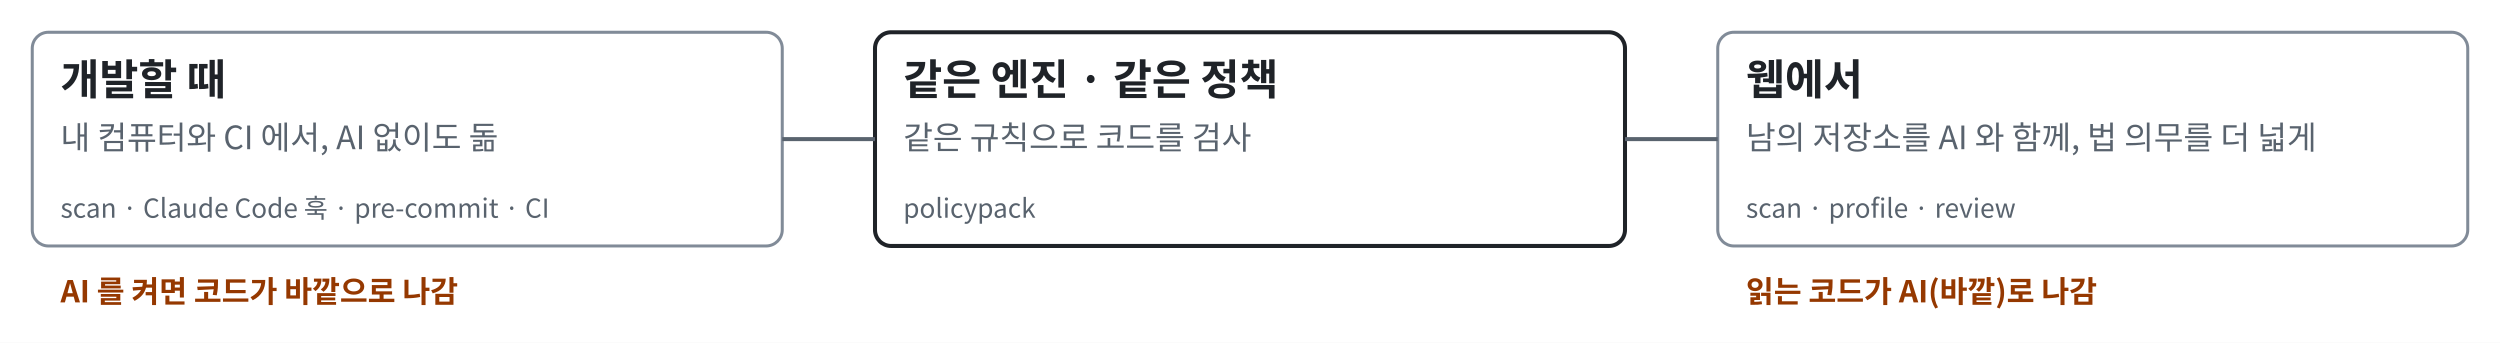
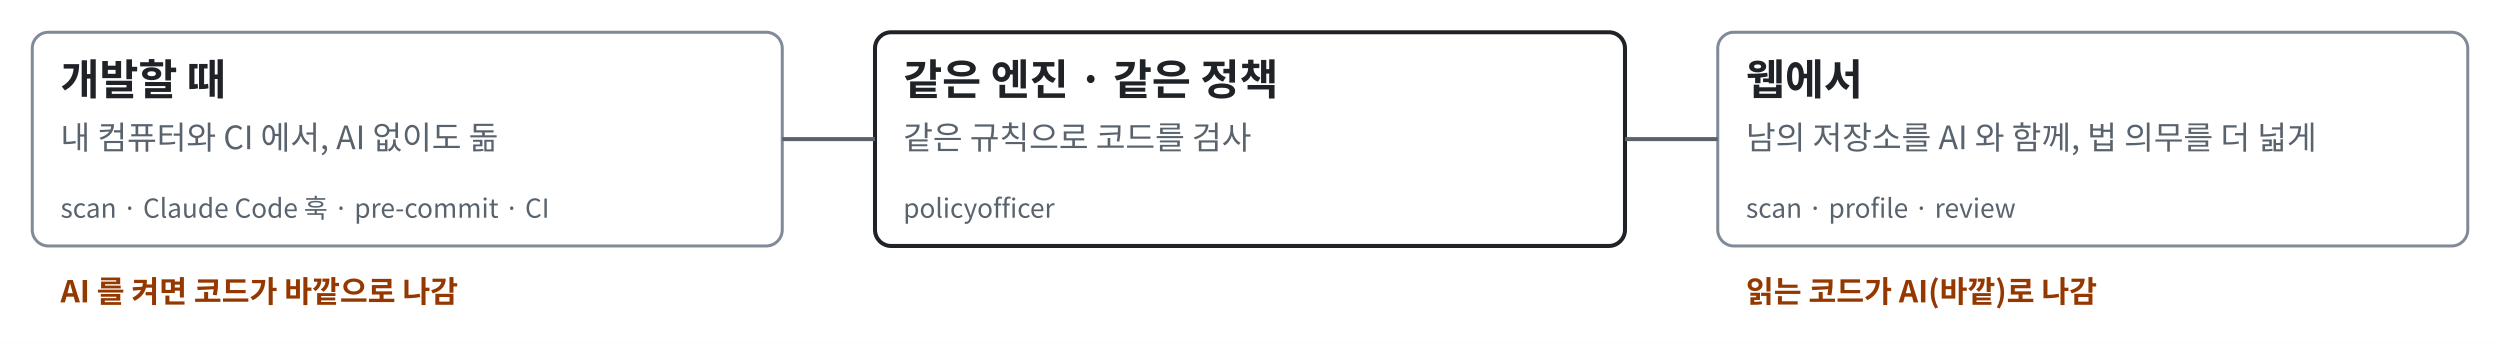
<svg xmlns="http://www.w3.org/2000/svg" width="1240" height="170" viewBox="0 0 1240 170" font-family="-apple-system, BlinkMacSystemFont, 'Apple SD Gothic Neo', 'Malgun Gothic', 'Noto Sans KR', 'Noto Sans CJK KR', sans-serif">
  <defs>
    <marker id="how-uses-simple-head" viewBox="0 0 10 10" refX="9" refY="5" markerUnits="userSpaceOnUse" markerWidth="11" markerHeight="11" orient="auto-start-reverse">
      <path d="M0 0 L10 5 L0 10 z" class="hw-head t-plain" />
    </marker>
    <marker id="how-uses-simple-head-out" viewBox="0 0 10 10" refX="9" refY="5" markerUnits="userSpaceOnUse" markerWidth="13" markerHeight="13" orient="auto-start-reverse">
      <path d="M0 0 L10 5 L0 10 z" class="hw-head t-out" />
    </marker>
    <style>
  .hw-bg { fill: #ffffff; }
  .hw-lane { fill: #f6f8fa; stroke: #d1d9e0; stroke-width: 1.5; }
  .hw-lane.t-out { fill: #fff1e5; stroke: #bc4c00; }
  .hw-lane.t-keep { fill: #ffffff; stroke: #818b98; }
  .hw-lane-name { fill: #1f2328; }
  .hw-lane-name.t-out { fill: #953800; }
  .hw-sub { fill: #59636e; }
  .hw-box { fill: #ffffff; stroke: #818b98; stroke-width: 1.5; }
  .hw-box.t-out { fill: #fff1e5; stroke: #bc4c00; stroke-width: 2; }
  .hw-box.t-model { fill: #fbefff; stroke: #8250df; stroke-width: 2; }
  .hw-box.t-tool { fill: #ddf4ff; stroke: #0969da; stroke-width: 2; }
  .hw-box.t-keep { fill: #ffffff; stroke: #1f2328; stroke-width: 2; }
  .hw-title { fill: #1f2328; }
  .hw-line { fill: #59636e; }
  .hw-tag { fill: #59636e; }
  .hw-tag.t-out { fill: #953800; }
  .hw-tag.t-model { fill: #8250df; }
  .hw-tag.t-tool { fill: #0969da; }
  .hw-edge { fill: none; stroke: #59636e; stroke-width: 2; }
  .hw-seam { fill: none; stroke: #59636e; stroke-width: 2; }
  .hw-edge.t-out { stroke: #bc4c00; stroke-width: 3; }
  .hw-head { fill: #59636e; }
  .hw-head.t-out { fill: #bc4c00; }
  .hw-elabel { fill: #59636e; paint-order: stroke; stroke: #ffffff; stroke-width: 5px; stroke-linejoin: round; }
  .hw-elabel.t-out { fill: #953800; font-weight: 700; }
  .hw-num { fill: #0969da; paint-order: stroke; stroke: #ffffff; stroke-width: 6px; stroke-linejoin: round; }
  .hw-small { fill: #59636e; }
  .hw-code { fill: #1f2328; }
    </style>
  </defs>
  <rect class="hw-bg" width="1240" height="170" />
  <rect class="hw-box t-plain" x="16" y="16" width="372" height="106" rx="8" data-id="dev" />
  <text class="hw-title" x="30" y="47" font-size="21" font-weight="700" data-in="dev">개발할 때</text>
  <text class="hw-line" x="30" y="74" font-size="16" data-in="dev">내 컴퓨터와 CI 에서, AI 없이도 돎</text>
  <text class="hw-small" x="30" y="108" font-size="13" data-in="dev">scan · Claude Code 훅 · pre-commit · CI</text>
  <text class="hw-tag t-out" x="30" y="150" font-size="15" font-weight="700">AI 를 켜면 코드가 바깥으로 나감</text>
  <rect class="hw-box t-keep" x="434" y="16" width="372" height="106" rx="8" data-id="engine" />
  <text class="hw-title" x="448" y="47" font-size="21" font-weight="700" data-in="engine">같은 엔진 · 같은 정책</text>
  <text class="hw-line" x="448" y="74" font-size="16" data-in="engine">같은 규칙으로 코드를 검사</text>
-   <text class="hw-small" x="448" y="108" font-size="13" data-in="engine">policypack</text>
+   <text class="hw-small" x="448" y="108" font-size="13" data-in="engine">policyofficer</text>
  <rect class="hw-box t-plain" x="852" y="16" width="372" height="106" rx="8" data-id="web" />
  <text class="hw-title" x="866" y="47" font-size="21" font-weight="700" data-in="web">웹에서</text>
  <text class="hw-line" x="866" y="74" font-size="16" data-in="web">남의 저장소를 AI 와 함께, 법 의무를 더 넓게</text>
  <text class="hw-small" x="866" y="108" font-size="13" data-in="web">scan · profile · review</text>
  <text class="hw-tag t-out" x="866" y="150" font-size="15" font-weight="700">읽는 코드가 AI(바깥)로 나감</text>
  <path class="hw-edge" d="M388 69 L434 69" />
  <path class="hw-edge" d="M806 69 L852 69" />
</svg>
